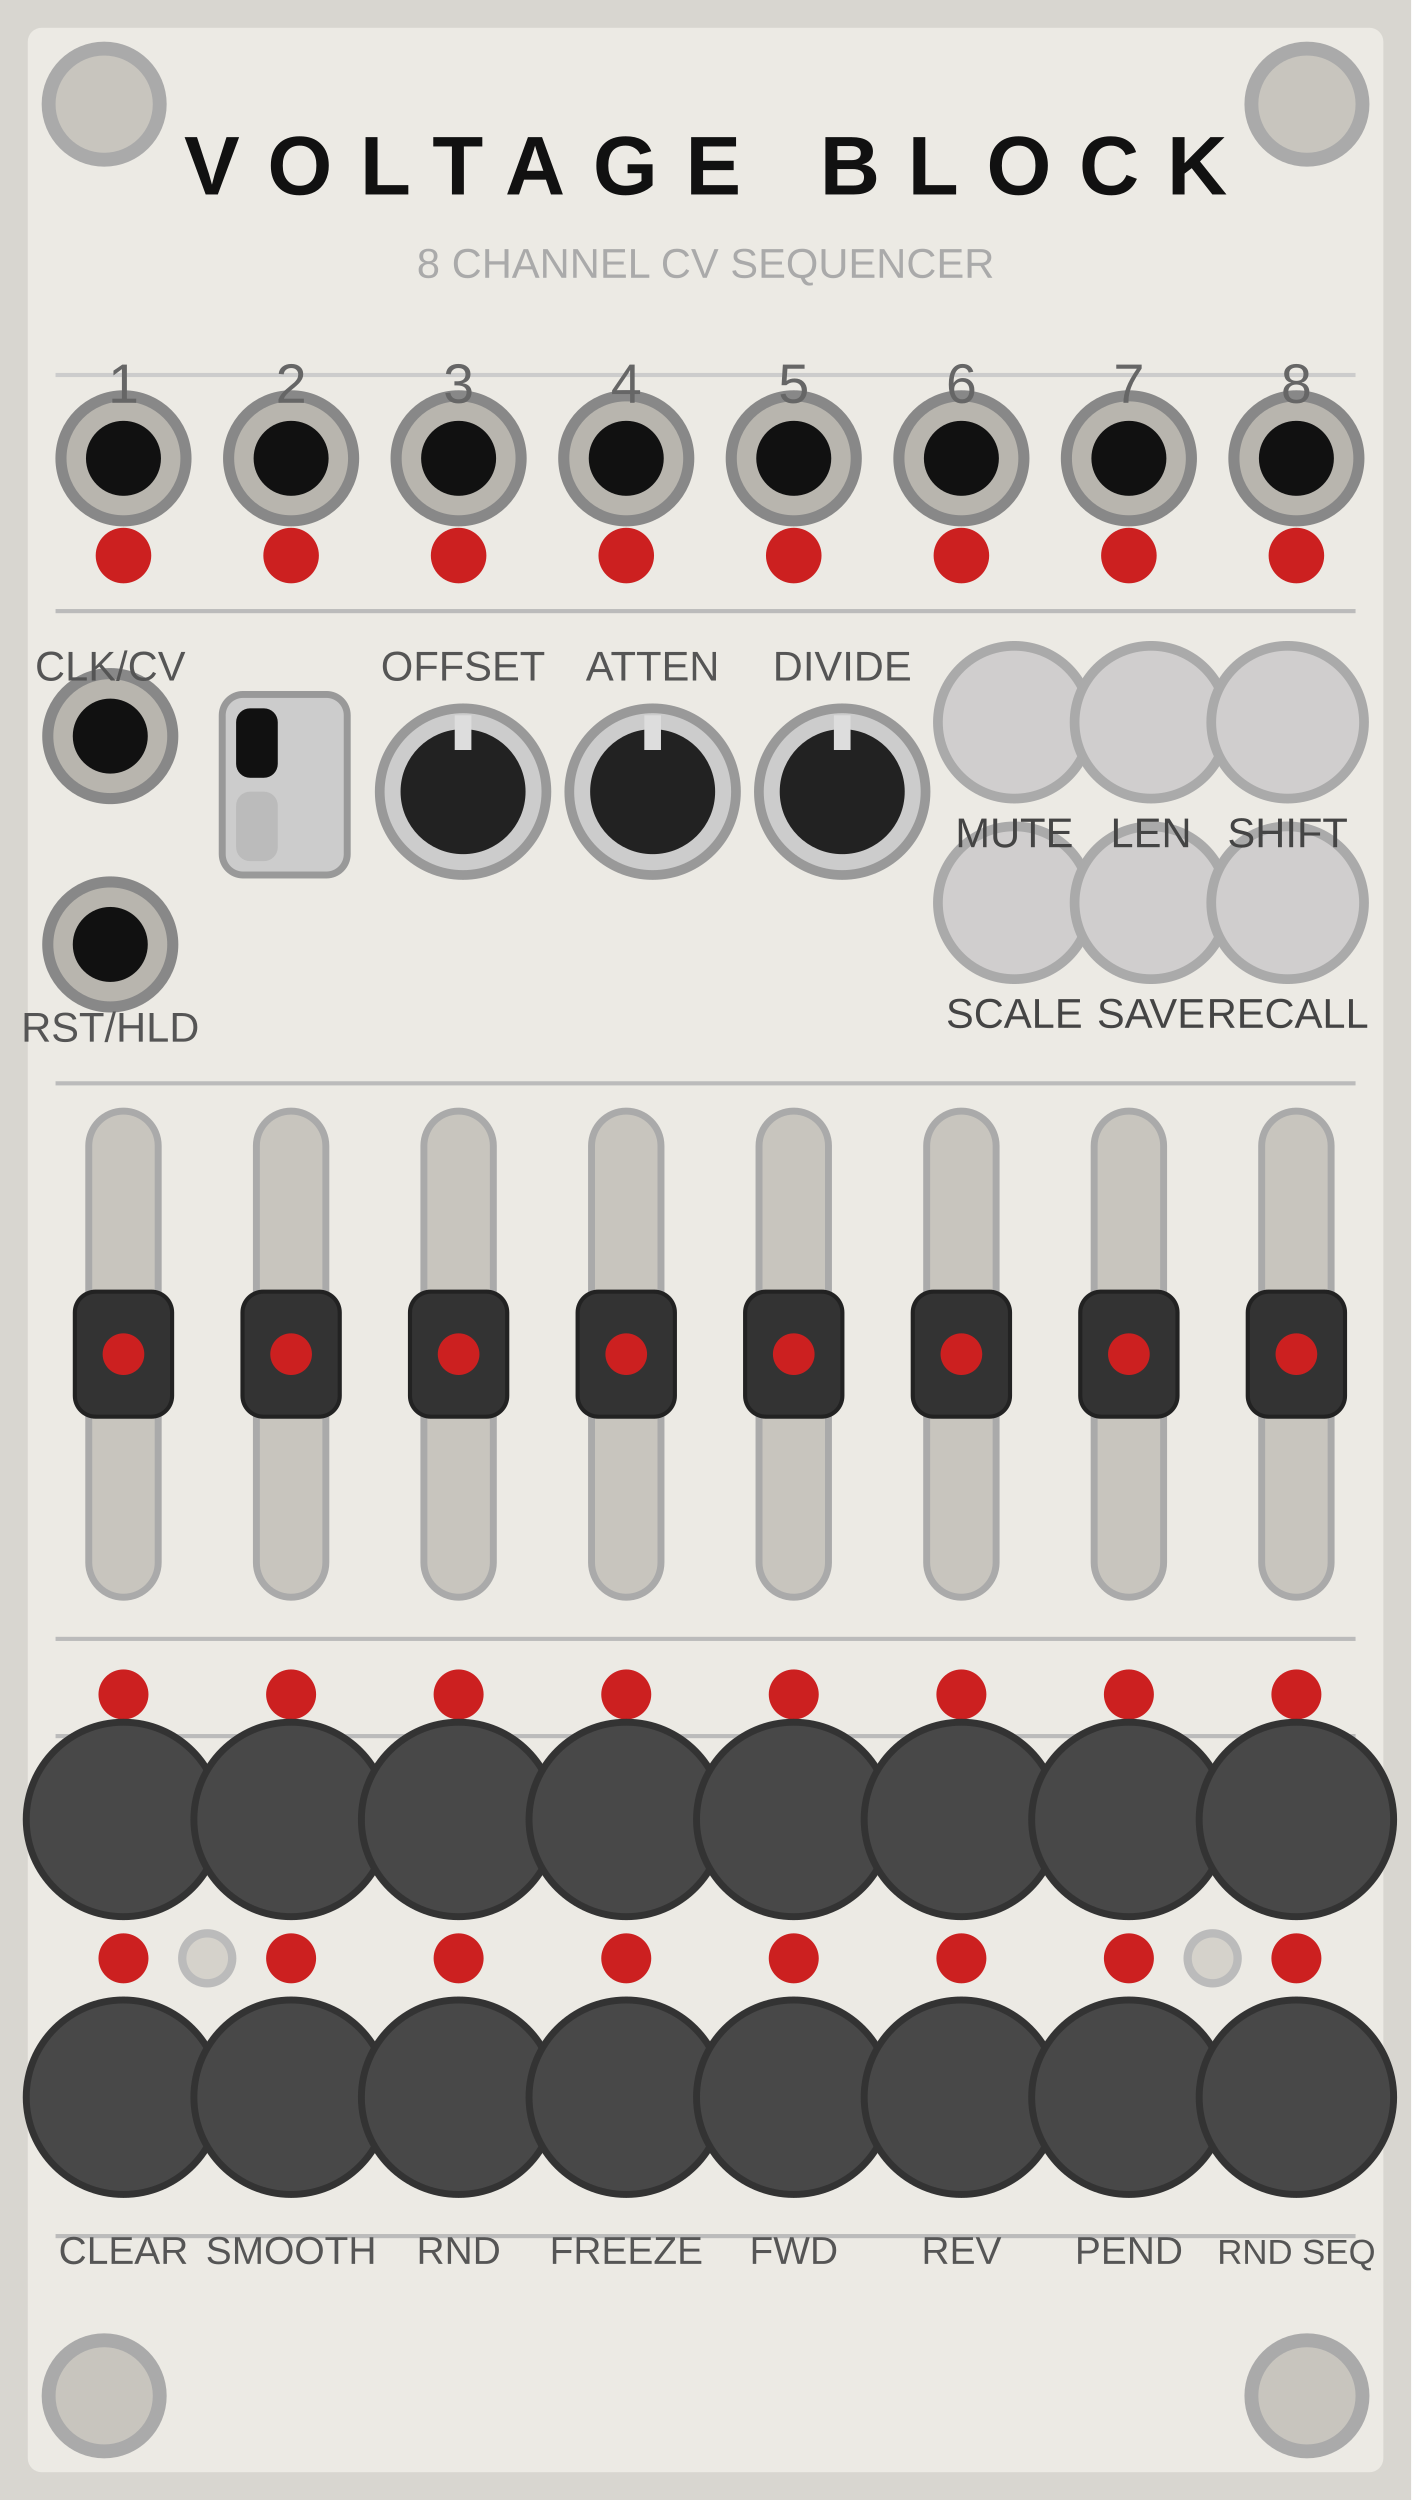
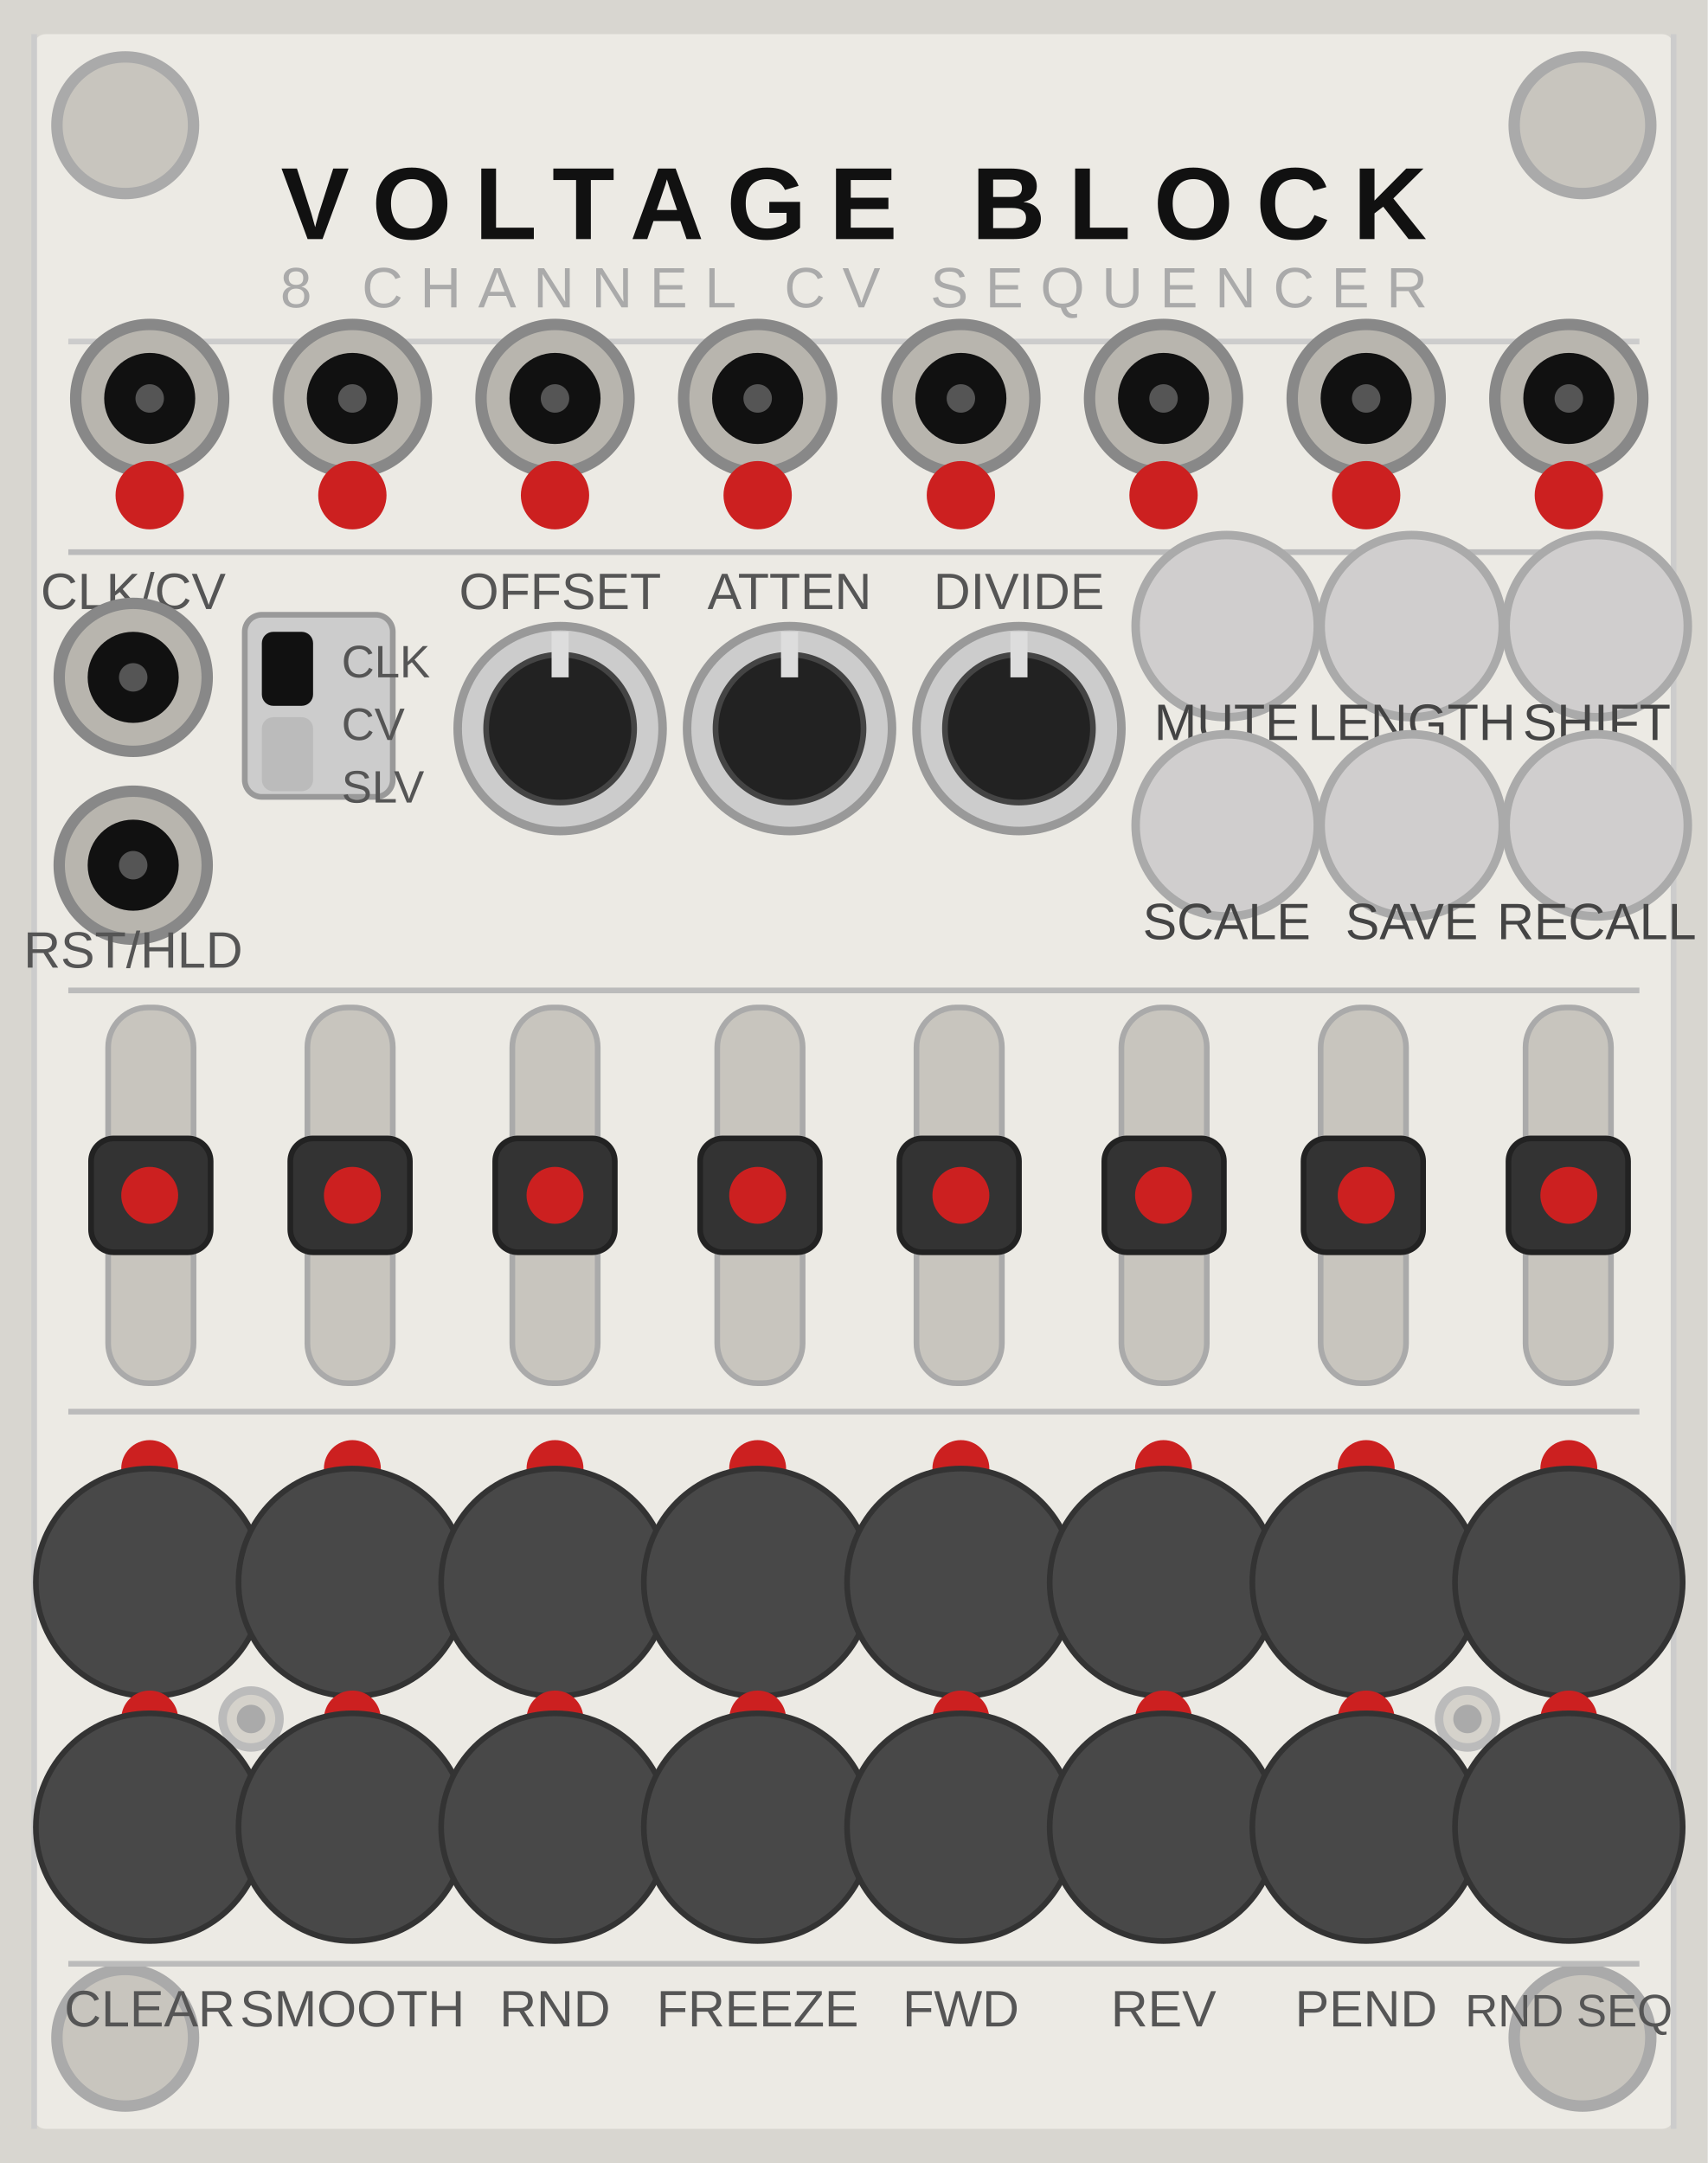
- <svg xmlns="http://www.w3.org/2000/svg" width="101.6" height="180" viewBox="0 0 101.6 180">
-   <rect width="101.6" height="180" fill="#d8d6d0" />
-   <rect x="2" y="2" width="97.6" height="176" fill="#eceae4" rx="1" />
-   <circle cx="7.5" cy="7.5" r="4" fill="#c8c5be" stroke="#aaa" stroke-width="1" />
-   <circle cx="94.1" cy="7.5" r="4" fill="#c8c5be" stroke="#aaa" stroke-width="1" />
-   <circle cx="7.5" cy="172.5" r="4" fill="#c8c5be" stroke="#aaa" stroke-width="1" />
-   <circle cx="94.1" cy="172.5" r="4" fill="#c8c5be" stroke="#aaa" stroke-width="1" />
-   <line x1="4" y1="27" x2="97.6" y2="27" stroke="#ccc" stroke-width="0.3" />
-   <line x1="4" y1="44" x2="97.6" y2="44" stroke="#bbb" stroke-width="0.3" />
-   <line x1="4" y1="78" x2="97.6" y2="78" stroke="#bbb" stroke-width="0.3" />
-   <line x1="4" y1="118" x2="97.6" y2="118" stroke="#bbb" stroke-width="0.3" />
-   <line x1="4" y1="125" x2="97.6" y2="125" stroke="#bbb" stroke-width="0.3" />
-   <line x1="4" y1="161" x2="97.6" y2="161" stroke="#bbb" stroke-width="0.3" />
-   <circle cx="8.89" cy="33" r="4.5" fill="#b8b5ae" stroke="#888" stroke-width="0.8" />
-   <circle cx="8.89" cy="33" r="2.7" fill="#111" />
-   <circle cx="20.96" cy="33" r="4.5" fill="#b8b5ae" stroke="#888" stroke-width="0.8" />
-   <circle cx="20.96" cy="33" r="2.7" fill="#111" />
-   <circle cx="33.02" cy="33" r="4.5" fill="#b8b5ae" stroke="#888" stroke-width="0.8" />
-   <circle cx="33.02" cy="33" r="2.7" fill="#111" />
-   <circle cx="45.09" cy="33" r="4.5" fill="#b8b5ae" stroke="#888" stroke-width="0.8" />
-   <circle cx="45.09" cy="33" r="2.7" fill="#111" />
-   <circle cx="57.15" cy="33" r="4.5" fill="#b8b5ae" stroke="#888" stroke-width="0.8" />
-   <circle cx="57.15" cy="33" r="2.7" fill="#111" />
-   <circle cx="69.22" cy="33" r="4.5" fill="#b8b5ae" stroke="#888" stroke-width="0.8" />
-   <circle cx="69.22" cy="33" r="2.7" fill="#111" />
-   <circle cx="81.28" cy="33" r="4.5" fill="#b8b5ae" stroke="#888" stroke-width="0.8" />
-   <circle cx="81.28" cy="33" r="2.7" fill="#111" />
-   <circle cx="93.34" cy="33" r="4.5" fill="#b8b5ae" stroke="#888" stroke-width="0.8" />
-   <circle cx="93.34" cy="33" r="2.7" fill="#111" />
-   <circle cx="8.89" cy="40" r="2" fill="#cc2020" />
-   <circle cx="20.96" cy="40" r="2" fill="#cc2020" />
-   <circle cx="33.02" cy="40" r="2" fill="#cc2020" />
-   <circle cx="45.09" cy="40" r="2" fill="#cc2020" />
-   <circle cx="57.15" cy="40" r="2" fill="#cc2020" />
-   <circle cx="69.22" cy="40" r="2" fill="#cc2020" />
-   <circle cx="81.28" cy="40" r="2" fill="#cc2020" />
-   <circle cx="93.34" cy="40" r="2" fill="#cc2020" />
-   <circle cx="7.94" cy="53" r="4.5" fill="#b8b5ae" stroke="#888" stroke-width="0.8" />
-   <circle cx="7.94" cy="53" r="2.7" fill="#111" />
-   <rect x="16" y="50" width="9" height="13" rx="1.5" fill="#ccc" stroke="#999" stroke-width="0.5" />
-   <rect x="17" y="51" width="3" height="5" rx="1" fill="#111" />
-   <rect x="17" y="57" width="3" height="5" rx="1" fill="#bbb" />
-   <circle cx="7.94" cy="68" r="4.5" fill="#b8b5ae" stroke="#888" stroke-width="0.8" />
-   <circle cx="7.94" cy="68" r="2.7" fill="#111" />
-   <circle cx="33.34" cy="57" r="6" fill="#ccc" stroke="#999" stroke-width="0.7" />
-   <circle cx="33.34" cy="57" r="4.5" fill="#222" />
-   <line x1="33.34" y1="51.5" x2="33.34" y2="54" stroke="#ddd" stroke-width="1.2" />
-   <circle cx="46.99" cy="57" r="6" fill="#ccc" stroke="#999" stroke-width="0.7" />
-   <circle cx="46.99" cy="57" r="4.5" fill="#222" />
-   <line x1="46.99" y1="51.5" x2="46.99" y2="54" stroke="#ddd" stroke-width="1.2" />
-   <circle cx="60.64" cy="57" r="6" fill="#ccc" stroke="#999" stroke-width="0.7" />
-   <circle cx="60.64" cy="57" r="4.5" fill="#222" />
-   <line x1="60.64" y1="51.5" x2="60.64" y2="54" stroke="#ddd" stroke-width="1.2" />
-   <circle cx="73.03" cy="52" r="5.5" fill="#d0cece" stroke="#aaa" stroke-width="0.7" />
-   <circle cx="82.87" cy="52" r="5.5" fill="#d0cece" stroke="#aaa" stroke-width="0.7" />
-   <circle cx="92.71" cy="52" r="5.5" fill="#d0cece" stroke="#aaa" stroke-width="0.7" />
-   <circle cx="73.03" cy="65" r="5.5" fill="#d0cece" stroke="#aaa" stroke-width="0.7" />
-   <circle cx="82.87" cy="65" r="5.5" fill="#d0cece" stroke="#aaa" stroke-width="0.7" />
-   <circle cx="92.71" cy="65" r="5.5" fill="#d0cece" stroke="#aaa" stroke-width="0.7" />
-   <rect x="6.39" y="80" width="5" height="35" rx="2.5" fill="#c8c5be" stroke="#aaa" stroke-width="0.5" />
-   <rect x="18.46" y="80" width="5" height="35" rx="2.5" fill="#c8c5be" stroke="#aaa" stroke-width="0.5" />
-   <rect x="30.52" y="80" width="5" height="35" rx="2.5" fill="#c8c5be" stroke="#aaa" stroke-width="0.5" />
-   <rect x="42.59" y="80" width="5" height="35" rx="2.5" fill="#c8c5be" stroke="#aaa" stroke-width="0.5" />
-   <rect x="54.65" y="80" width="5" height="35" rx="2.5" fill="#c8c5be" stroke="#aaa" stroke-width="0.5" />
-   <rect x="66.72" y="80" width="5" height="35" rx="2.5" fill="#c8c5be" stroke="#aaa" stroke-width="0.5" />
-   <rect x="78.78" y="80" width="5" height="35" rx="2.5" fill="#c8c5be" stroke="#aaa" stroke-width="0.5" />
-   <rect x="90.84" y="80" width="5" height="35" rx="2.5" fill="#c8c5be" stroke="#aaa" stroke-width="0.5" />
-   <rect x="5.39" y="93" width="7" height="9" rx="1.5" fill="#333" stroke="#222" stroke-width="0.3" />
-   <rect x="17.46" y="93" width="7" height="9" rx="1.5" fill="#333" stroke="#222" stroke-width="0.3" />
-   <rect x="29.52" y="93" width="7" height="9" rx="1.5" fill="#333" stroke="#222" stroke-width="0.3" />
-   <rect x="41.59" y="93" width="7" height="9" rx="1.5" fill="#333" stroke="#222" stroke-width="0.3" />
-   <rect x="53.65" y="93" width="7" height="9" rx="1.5" fill="#333" stroke="#222" stroke-width="0.3" />
-   <rect x="65.72" y="93" width="7" height="9" rx="1.5" fill="#333" stroke="#222" stroke-width="0.3" />
-   <rect x="77.78" y="93" width="7" height="9" rx="1.5" fill="#333" stroke="#222" stroke-width="0.3" />
-   <rect x="89.84" y="93" width="7" height="9" rx="1.5" fill="#333" stroke="#222" stroke-width="0.3" />
-   <circle cx="8.89" cy="97.5" r="1.5" fill="#cc2020" />
-   <circle cx="20.96" cy="97.5" r="1.5" fill="#cc2020" />
-   <circle cx="33.02" cy="97.5" r="1.5" fill="#cc2020" />
-   <circle cx="45.09" cy="97.5" r="1.5" fill="#cc2020" />
-   <circle cx="57.15" cy="97.5" r="1.5" fill="#cc2020" />
-   <circle cx="69.22" cy="97.5" r="1.5" fill="#cc2020" />
-   <circle cx="81.28" cy="97.5" r="1.5" fill="#cc2020" />
-   <circle cx="93.34" cy="97.5" r="1.5" fill="#cc2020" />
-   <circle cx="8.89" cy="122" r="1.8" fill="#cc2020" />
-   <circle cx="20.96" cy="122" r="1.8" fill="#cc2020" />
-   <circle cx="33.02" cy="122" r="1.8" fill="#cc2020" />
-   <circle cx="45.09" cy="122" r="1.8" fill="#cc2020" />
-   <circle cx="57.15" cy="122" r="1.8" fill="#cc2020" />
-   <circle cx="69.22" cy="122" r="1.8" fill="#cc2020" />
-   <circle cx="81.28" cy="122" r="1.8" fill="#cc2020" />
-   <circle cx="93.34" cy="122" r="1.8" fill="#cc2020" />
-   <circle cx="8.89" cy="131" r="7" fill="#484848" stroke="#333" stroke-width="0.5" />
-   <circle cx="20.96" cy="131" r="7" fill="#484848" stroke="#333" stroke-width="0.5" />
-   <circle cx="33.02" cy="131" r="7" fill="#484848" stroke="#333" stroke-width="0.5" />
-   <circle cx="45.09" cy="131" r="7" fill="#484848" stroke="#333" stroke-width="0.5" />
-   <circle cx="57.15" cy="131" r="7" fill="#484848" stroke="#333" stroke-width="0.5" />
-   <circle cx="69.22" cy="131" r="7" fill="#484848" stroke="#333" stroke-width="0.5" />
-   <circle cx="81.28" cy="131" r="7" fill="#484848" stroke="#333" stroke-width="0.5" />
-   <circle cx="93.34" cy="131" r="7" fill="#484848" stroke="#333" stroke-width="0.5" />
-   <circle cx="8.89" cy="141" r="1.8" fill="#cc2020" />
-   <circle cx="14.92" cy="141" r="1.8" fill="#d5d2cb" stroke="#bbb" stroke-width="0.6" />
-   <circle cx="20.96" cy="141" r="1.8" fill="#cc2020" />
-   <circle cx="33.02" cy="141" r="1.8" fill="#cc2020" />
-   <circle cx="45.09" cy="141" r="1.8" fill="#cc2020" />
-   <circle cx="57.15" cy="141" r="1.8" fill="#cc2020" />
-   <circle cx="69.22" cy="141" r="1.8" fill="#cc2020" />
-   <circle cx="81.28" cy="141" r="1.8" fill="#cc2020" />
-   <circle cx="87.31" cy="141" r="1.8" fill="#d5d2cb" stroke="#bbb" stroke-width="0.6" />
-   <circle cx="93.34" cy="141" r="1.8" fill="#cc2020" />
-   <circle cx="8.89" cy="151" r="7" fill="#484848" stroke="#333" stroke-width="0.5" />
-   <circle cx="20.96" cy="151" r="7" fill="#484848" stroke="#333" stroke-width="0.5" />
-   <circle cx="33.02" cy="151" r="7" fill="#484848" stroke="#333" stroke-width="0.5" />
-   <circle cx="45.09" cy="151" r="7" fill="#484848" stroke="#333" stroke-width="0.5" />
-   <circle cx="57.15" cy="151" r="7" fill="#484848" stroke="#333" stroke-width="0.5" />
-   <circle cx="69.22" cy="151" r="7" fill="#484848" stroke="#333" stroke-width="0.5" />
-   <circle cx="81.28" cy="151" r="7" fill="#484848" stroke="#333" stroke-width="0.5" />
-   <circle cx="93.34" cy="151" r="7" fill="#484848" stroke="#333" stroke-width="0.5" />
-   <text x="8.89" y="29" text-anchor="middle" font-size="4" font-family="Arial" fill="#666">1</text>
-   <text x="20.96" y="29" text-anchor="middle" font-size="4" font-family="Arial" fill="#666">2</text>
-   <text x="33.02" y="29" text-anchor="middle" font-size="4" font-family="Arial" fill="#666">3</text>
-   <text x="45.09" y="29" text-anchor="middle" font-size="4" font-family="Arial" fill="#666">4</text>
-   <text x="57.15" y="29" text-anchor="middle" font-size="4" font-family="Arial" fill="#666">5</text>
-   <text x="69.22" y="29" text-anchor="middle" font-size="4" font-family="Arial" fill="#666">6</text>
-   <text x="81.28" y="29" text-anchor="middle" font-size="4" font-family="Arial" fill="#666">7</text>
-   <text x="93.34" y="29" text-anchor="middle" font-size="4" font-family="Arial" fill="#666">8</text>
-   <text x="7.94" y="49" text-anchor="middle" font-size="3" font-family="Arial" fill="#555">CLK/CV</text>
-   <text x="7.94" y="75" text-anchor="middle" font-size="3" font-family="Arial" fill="#555">RST/HLD</text>
-   <text x="33.34" y="49" text-anchor="middle" font-size="3" font-family="Arial" fill="#555">OFFSET</text>
-   <text x="46.99" y="49" text-anchor="middle" font-size="3" font-family="Arial" fill="#555">ATTEN</text>
-   <text x="60.64" y="49" text-anchor="middle" font-size="3" font-family="Arial" fill="#555">DIVIDE</text>
-   <text x="73.03" y="61" text-anchor="middle" font-size="3" font-family="Arial" fill="#444">MUTE</text>
-   <text x="82.87" y="61" text-anchor="middle" font-size="3" font-family="Arial" fill="#444">LEN</text>
-   <text x="92.71" y="61" text-anchor="middle" font-size="3" font-family="Arial" fill="#444">SHIFT</text>
-   <text x="73.03" y="74" text-anchor="middle" font-size="3" font-family="Arial" fill="#444">SCALE</text>
-   <text x="82.87" y="74" text-anchor="middle" font-size="3" font-family="Arial" fill="#444">SAVE</text>
-   <text x="92.71" y="74" text-anchor="middle" font-size="3" font-family="Arial" fill="#444">RECALL</text>
-   <text x="50.8" y="14" text-anchor="middle" font-size="6" font-family="Arial Narrow,Arial,sans-serif" font-weight="700" fill="#111" letter-spacing="2">VOLTAGE BLOCK</text>
-   <text x="50.8" y="20" text-anchor="middle" font-size="3" font-family="Arial,sans-serif" fill="#aaa">8 CHANNEL CV SEQUENCER</text>
-   <text x="8.89" y="163" text-anchor="middle" font-size="2.8" font-family="Arial" fill="#555">CLEAR</text>
-   <text x="20.96" y="163" text-anchor="middle" font-size="2.8" font-family="Arial" fill="#555">SMOOTH</text>
-   <text x="33.02" y="163" text-anchor="middle" font-size="2.8" font-family="Arial" fill="#555">RND</text>
-   <text x="45.09" y="163" text-anchor="middle" font-size="2.8" font-family="Arial" fill="#555">FREEZE</text>
-   <text x="57.15" y="163" text-anchor="middle" font-size="2.8" font-family="Arial" fill="#555">FWD</text>
-   <text x="69.22" y="163" text-anchor="middle" font-size="2.8" font-family="Arial" fill="#555">REV</text>
-   <text x="81.28" y="163" text-anchor="middle" font-size="2.8" font-family="Arial" fill="#555">PEND</text>
-   <text x="93.34" y="163" text-anchor="middle" font-size="2.5" font-family="Arial" fill="#555">RND SEQ</text>
+ <svg xmlns="http://www.w3.org/2000/svg" width="300" height="380" viewBox="0 0 300 380" version="1.1">
+   <rect width="300" height="380" fill="#d8d6d0" />
+   <rect x="6" y="6" width="288" height="368" fill="#eceae4" rx="2" />
+   <line x1="6" y1="6" x2="6" y2="374" stroke="#ccc" stroke-width="1" />
+   <line x1="294" y1="6" x2="294" y2="374" stroke="#ccc" stroke-width="1" />
+   <circle cx="22" cy="22" r="12" fill="#c8c5be" stroke="#aaa" stroke-width="2" />
+   <circle cx="278" cy="22" r="12" fill="#c8c5be" stroke="#aaa" stroke-width="2" />
+   <circle cx="22" cy="358" r="12" fill="#c8c5be" stroke="#aaa" stroke-width="2" />
+   <circle cx="278" cy="358" r="12" fill="#c8c5be" stroke="#aaa" stroke-width="2" />
+   <text x="150" y="42" text-anchor="middle" font-size="18" font-family="Arial Narrow,Arial,sans-serif" font-weight="700" fill="#111" letter-spacing="4">VOLTAGE BLOCK</text>
+   <text x="150" y="54" text-anchor="middle" font-size="10" font-family="Arial,sans-serif" fill="#aaa" letter-spacing="3">8 CHANNEL CV SEQUENCER</text>
+   <line x1="12" y1="60" x2="288" y2="60" stroke="#ccc" stroke-width="1" />
+   <text x="26.3" y="67" text-anchor="middle" font-size="10" font-family="Arial" fill="#666">1</text>
+   <text x="61.9" y="67" text-anchor="middle" font-size="10" font-family="Arial" fill="#666">2</text>
+   <text x="97.5" y="67" text-anchor="middle" font-size="10" font-family="Arial" fill="#666">3</text>
+   <text x="133.1" y="67" text-anchor="middle" font-size="10" font-family="Arial" fill="#666">4</text>
+   <text x="168.8" y="67" text-anchor="middle" font-size="10" font-family="Arial" fill="#666">5</text>
+   <text x="204.4" y="67" text-anchor="middle" font-size="10" font-family="Arial" fill="#666">6</text>
+   <text x="240.0" y="67" text-anchor="middle" font-size="10" font-family="Arial" fill="#666">7</text>
+   <text x="275.6" y="67" text-anchor="middle" font-size="10" font-family="Arial" fill="#666">8</text>
+   <circle cx="26.3" cy="70" r="13" fill="#b8b5ae" stroke="#888" stroke-width="2" />
+   <circle cx="26.3" cy="70" r="8" fill="#111" />
+   <circle cx="26.3" cy="70" r="2.5" fill="#555" />
+   <circle cx="61.9" cy="70" r="13" fill="#b8b5ae" stroke="#888" stroke-width="2" />
+   <circle cx="61.9" cy="70" r="8" fill="#111" />
+   <circle cx="61.9" cy="70" r="2.5" fill="#555" />
+   <circle cx="97.5" cy="70" r="13" fill="#b8b5ae" stroke="#888" stroke-width="2" />
+   <circle cx="97.5" cy="70" r="8" fill="#111" />
+   <circle cx="97.5" cy="70" r="2.5" fill="#555" />
+   <circle cx="133.1" cy="70" r="13" fill="#b8b5ae" stroke="#888" stroke-width="2" />
+   <circle cx="133.1" cy="70" r="8" fill="#111" />
+   <circle cx="133.1" cy="70" r="2.5" fill="#555" />
+   <circle cx="168.8" cy="70" r="13" fill="#b8b5ae" stroke="#888" stroke-width="2" />
+   <circle cx="168.8" cy="70" r="8" fill="#111" />
+   <circle cx="168.8" cy="70" r="2.5" fill="#555" />
+   <circle cx="204.4" cy="70" r="13" fill="#b8b5ae" stroke="#888" stroke-width="2" />
+   <circle cx="204.4" cy="70" r="8" fill="#111" />
+   <circle cx="204.4" cy="70" r="2.5" fill="#555" />
+   <circle cx="240.0" cy="70" r="13" fill="#b8b5ae" stroke="#888" stroke-width="2" />
+   <circle cx="240.0" cy="70" r="8" fill="#111" />
+   <circle cx="240.0" cy="70" r="2.5" fill="#555" />
+   <circle cx="275.6" cy="70" r="13" fill="#b8b5ae" stroke="#888" stroke-width="2" />
+   <circle cx="275.6" cy="70" r="8" fill="#111" />
+   <circle cx="275.6" cy="70" r="2.5" fill="#555" />
+   <circle cx="26.3" cy="87" r="6" fill="#cc2020" />
+   <circle cx="61.9" cy="87" r="6" fill="#cc2020" />
+   <circle cx="97.5" cy="87" r="6" fill="#cc2020" />
+   <circle cx="133.1" cy="87" r="6" fill="#cc2020" />
+   <circle cx="168.8" cy="87" r="6" fill="#cc2020" />
+   <circle cx="204.4" cy="87" r="6" fill="#cc2020" />
+   <circle cx="240.0" cy="87" r="6" fill="#cc2020" />
+   <circle cx="275.6" cy="87" r="6" fill="#cc2020" />
+   <line x1="12" y1="97" x2="288" y2="97" stroke="#bbb" stroke-width="1" />
+   <text x="23.4" y="107" text-anchor="middle" font-size="9" font-family="Arial" fill="#555">CLK/CV</text>
+   <circle cx="23.4" cy="119" r="13" fill="#b8b5ae" stroke="#888" stroke-width="2" />
+   <circle cx="23.4" cy="119" r="8" fill="#111" />
+   <circle cx="23.4" cy="119" r="2.5" fill="#555" />
+   <rect x="43" y="108" width="26" height="32" rx="3" fill="#ccc" stroke="#999" stroke-width="1" />
+   <rect x="46" y="111" width="9" height="13" rx="2" fill="#111" />
+   <rect x="46" y="126" width="9" height="13" rx="2" fill="#bbb" />
+   <text x="60" y="119" font-size="8" font-family="Arial" fill="#555">CLK</text>
+   <text x="60" y="130" font-size="8" font-family="Arial" fill="#555">CV</text>
+   <text x="60" y="141" font-size="8" font-family="Arial" fill="#555">SLV</text>
+   <circle cx="23.4" cy="152" r="13" fill="#b8b5ae" stroke="#888" stroke-width="2" />
+   <circle cx="23.4" cy="152" r="8" fill="#111" />
+   <circle cx="23.4" cy="152" r="2.5" fill="#555" />
+   <text x="23.4" y="170" text-anchor="middle" font-size="9" font-family="Arial" fill="#555">RST/HLD</text>
+   <text x="98.4" y="107" text-anchor="middle" font-size="9" font-family="Arial" fill="#555">OFFSET</text>
+   <circle cx="98.4" cy="128" r="18" fill="#ccc" stroke="#999" stroke-width="1.5" />
+   <circle cx="98.4" cy="128" r="13" fill="#222" stroke="#444" stroke-width="1" />
+   <line x1="98.4" y1="111" x2="98.4" y2="119" stroke="#ddd" stroke-width="3" />
+   <text x="138.7" y="107" text-anchor="middle" font-size="9" font-family="Arial" fill="#555">ATTEN</text>
+   <circle cx="138.7" cy="128" r="18" fill="#ccc" stroke="#999" stroke-width="1.5" />
+   <circle cx="138.7" cy="128" r="13" fill="#222" stroke="#444" stroke-width="1" />
+   <line x1="138.7" y1="111" x2="138.7" y2="119" stroke="#ddd" stroke-width="3" />
+   <text x="179.0" y="107" text-anchor="middle" font-size="9" font-family="Arial" fill="#555">DIVIDE</text>
+   <circle cx="179.0" cy="128" r="18" fill="#ccc" stroke="#999" stroke-width="1.5" />
+   <circle cx="179.0" cy="128" r="13" fill="#222" stroke="#444" stroke-width="1" />
+   <line x1="179.0" y1="111" x2="179.0" y2="119" stroke="#ddd" stroke-width="3" />
+   <circle cx="215.5" cy="110" r="16" fill="#d0cece" stroke="#aaa" stroke-width="1.5" />
+   <text x="215.5" y="130" text-anchor="middle" font-size="9" font-family="Arial" fill="#444">MUTE</text>
+   <circle cx="248.0" cy="110" r="16" fill="#d0cece" stroke="#aaa" stroke-width="1.5" />
+   <text x="248.0" y="130" text-anchor="middle" font-size="9" font-family="Arial" fill="#444">LENGTH</text>
+   <circle cx="280.5" cy="110" r="16" fill="#d0cece" stroke="#aaa" stroke-width="1.5" />
+   <text x="280.5" y="130" text-anchor="middle" font-size="9" font-family="Arial" fill="#444">SHIFT</text>
+   <circle cx="215.5" cy="145" r="16" fill="#d0cece" stroke="#aaa" stroke-width="1.5" />
+   <text x="215.5" y="165" text-anchor="middle" font-size="9" font-family="Arial" fill="#444">SCALE</text>
+   <circle cx="248.0" cy="145" r="16" fill="#d0cece" stroke="#aaa" stroke-width="1.5" />
+   <text x="248.0" y="165" text-anchor="middle" font-size="9" font-family="Arial" fill="#444">SAVE</text>
+   <circle cx="280.5" cy="145" r="16" fill="#d0cece" stroke="#aaa" stroke-width="1.5" />
+   <text x="280.5" y="165" text-anchor="middle" font-size="9" font-family="Arial" fill="#444">RECALL</text>
+   <line x1="12" y1="174" x2="288" y2="174" stroke="#bbb" stroke-width="1" />
+   <rect x="19" y="177" width="15" height="66" rx="7" fill="#c8c5be" stroke="#aaa" stroke-width="1" />
+   <rect x="54" y="177" width="15" height="66" rx="7" fill="#c8c5be" stroke="#aaa" stroke-width="1" />
+   <rect x="90" y="177" width="15" height="66" rx="7" fill="#c8c5be" stroke="#aaa" stroke-width="1" />
+   <rect x="126" y="177" width="15" height="66" rx="7" fill="#c8c5be" stroke="#aaa" stroke-width="1" />
+   <rect x="161" y="177" width="15" height="66" rx="7" fill="#c8c5be" stroke="#aaa" stroke-width="1" />
+   <rect x="197" y="177" width="15" height="66" rx="7" fill="#c8c5be" stroke="#aaa" stroke-width="1" />
+   <rect x="232" y="177" width="15" height="66" rx="7" fill="#c8c5be" stroke="#aaa" stroke-width="1" />
+   <rect x="268" y="177" width="15" height="66" rx="7" fill="#c8c5be" stroke="#aaa" stroke-width="1" />
+   <rect x="16" y="200" width="21" height="20" rx="4" fill="#333" stroke="#222" stroke-width="1" />
+   <rect x="51" y="200" width="21" height="20" rx="4" fill="#333" stroke="#222" stroke-width="1" />
+   <rect x="87" y="200" width="21" height="20" rx="4" fill="#333" stroke="#222" stroke-width="1" />
+   <rect x="123" y="200" width="21" height="20" rx="4" fill="#333" stroke="#222" stroke-width="1" />
+   <rect x="158" y="200" width="21" height="20" rx="4" fill="#333" stroke="#222" stroke-width="1" />
+   <rect x="194" y="200" width="21" height="20" rx="4" fill="#333" stroke="#222" stroke-width="1" />
+   <rect x="229" y="200" width="21" height="20" rx="4" fill="#333" stroke="#222" stroke-width="1" />
+   <rect x="265" y="200" width="21" height="20" rx="4" fill="#333" stroke="#222" stroke-width="1" />
+   <circle cx="26.3" cy="210" r="5" fill="#cc2020" />
+   <circle cx="61.9" cy="210" r="5" fill="#cc2020" />
+   <circle cx="97.5" cy="210" r="5" fill="#cc2020" />
+   <circle cx="133.1" cy="210" r="5" fill="#cc2020" />
+   <circle cx="168.8" cy="210" r="5" fill="#cc2020" />
+   <circle cx="204.4" cy="210" r="5" fill="#cc2020" />
+   <circle cx="240.0" cy="210" r="5" fill="#cc2020" />
+   <circle cx="275.6" cy="210" r="5" fill="#cc2020" />
+   <line x1="12" y1="248" x2="288" y2="248" stroke="#bbb" stroke-width="1" />
+   <circle cx="26.3" cy="258" r="5" fill="#cc2020" />
+   <circle cx="61.9" cy="258" r="5" fill="#cc2020" />
+   <circle cx="97.5" cy="258" r="5" fill="#cc2020" />
+   <circle cx="133.1" cy="258" r="5" fill="#cc2020" />
+   <circle cx="168.8" cy="258" r="5" fill="#cc2020" />
+   <circle cx="204.4" cy="258" r="5" fill="#cc2020" />
+   <circle cx="240.0" cy="258" r="5" fill="#cc2020" />
+   <circle cx="275.6" cy="258" r="5" fill="#cc2020" />
+   <circle cx="26.3" cy="278" r="20" fill="#484848" stroke="#333" stroke-width="1" />
+   <circle cx="61.9" cy="278" r="20" fill="#484848" stroke="#333" stroke-width="1" />
+   <circle cx="97.5" cy="278" r="20" fill="#484848" stroke="#333" stroke-width="1" />
+   <circle cx="133.1" cy="278" r="20" fill="#484848" stroke="#333" stroke-width="1" />
+   <circle cx="168.8" cy="278" r="20" fill="#484848" stroke="#333" stroke-width="1" />
+   <circle cx="204.4" cy="278" r="20" fill="#484848" stroke="#333" stroke-width="1" />
+   <circle cx="240.0" cy="278" r="20" fill="#484848" stroke="#333" stroke-width="1" />
+   <circle cx="275.6" cy="278" r="20" fill="#484848" stroke="#333" stroke-width="1" />
+   <circle cx="26.3" cy="302" r="5" fill="#cc2020" />
+   <circle cx="44.1" cy="302" r="5" fill="#d5d2cb" stroke="#bbb" stroke-width="1.5" />
+   <circle cx="44.1" cy="302" r="2.5" fill="#aaa" />
+   <circle cx="61.9" cy="302" r="5" fill="#cc2020" />
+   <circle cx="97.5" cy="302" r="5" fill="#cc2020" />
+   <circle cx="133.1" cy="302" r="5" fill="#cc2020" />
+   <circle cx="168.8" cy="302" r="5" fill="#cc2020" />
+   <circle cx="204.4" cy="302" r="5" fill="#cc2020" />
+   <circle cx="240.0" cy="302" r="5" fill="#cc2020" />
+   <circle cx="257.8" cy="302" r="5" fill="#d5d2cb" stroke="#bbb" stroke-width="1.5" />
+   <circle cx="257.8" cy="302" r="2.5" fill="#aaa" />
+   <circle cx="275.6" cy="302" r="5" fill="#cc2020" />
+   <circle cx="26.3" cy="321" r="20" fill="#484848" stroke="#333" stroke-width="1" />
+   <circle cx="61.9" cy="321" r="20" fill="#484848" stroke="#333" stroke-width="1" />
+   <circle cx="97.5" cy="321" r="20" fill="#484848" stroke="#333" stroke-width="1" />
+   <circle cx="133.1" cy="321" r="20" fill="#484848" stroke="#333" stroke-width="1" />
+   <circle cx="168.8" cy="321" r="20" fill="#484848" stroke="#333" stroke-width="1" />
+   <circle cx="204.4" cy="321" r="20" fill="#484848" stroke="#333" stroke-width="1" />
+   <circle cx="240.0" cy="321" r="20" fill="#484848" stroke="#333" stroke-width="1" />
+   <circle cx="275.6" cy="321" r="20" fill="#484848" stroke="#333" stroke-width="1" />
+   <line x1="12" y1="345" x2="288" y2="345" stroke="#bbb" stroke-width="1" />
+   <text x="26.3" y="356" text-anchor="middle" font-size="9" font-family="Arial" fill="#555">CLEAR</text>
+   <text x="61.9" y="356" text-anchor="middle" font-size="9" font-family="Arial" fill="#555">SMOOTH</text>
+   <text x="97.5" y="356" text-anchor="middle" font-size="9" font-family="Arial" fill="#555">RND</text>
+   <text x="133.1" y="356" text-anchor="middle" font-size="9" font-family="Arial" fill="#555">FREEZE</text>
+   <text x="168.8" y="356" text-anchor="middle" font-size="9" font-family="Arial" fill="#555">FWD</text>
+   <text x="204.4" y="356" text-anchor="middle" font-size="9" font-family="Arial" fill="#555">REV</text>
+   <text x="240.0" y="356" text-anchor="middle" font-size="9" font-family="Arial" fill="#555">PEND</text>
+   <text x="275.6" y="356" text-anchor="middle" font-size="8" font-family="Arial" fill="#555">RND SEQ</text>
</svg>
